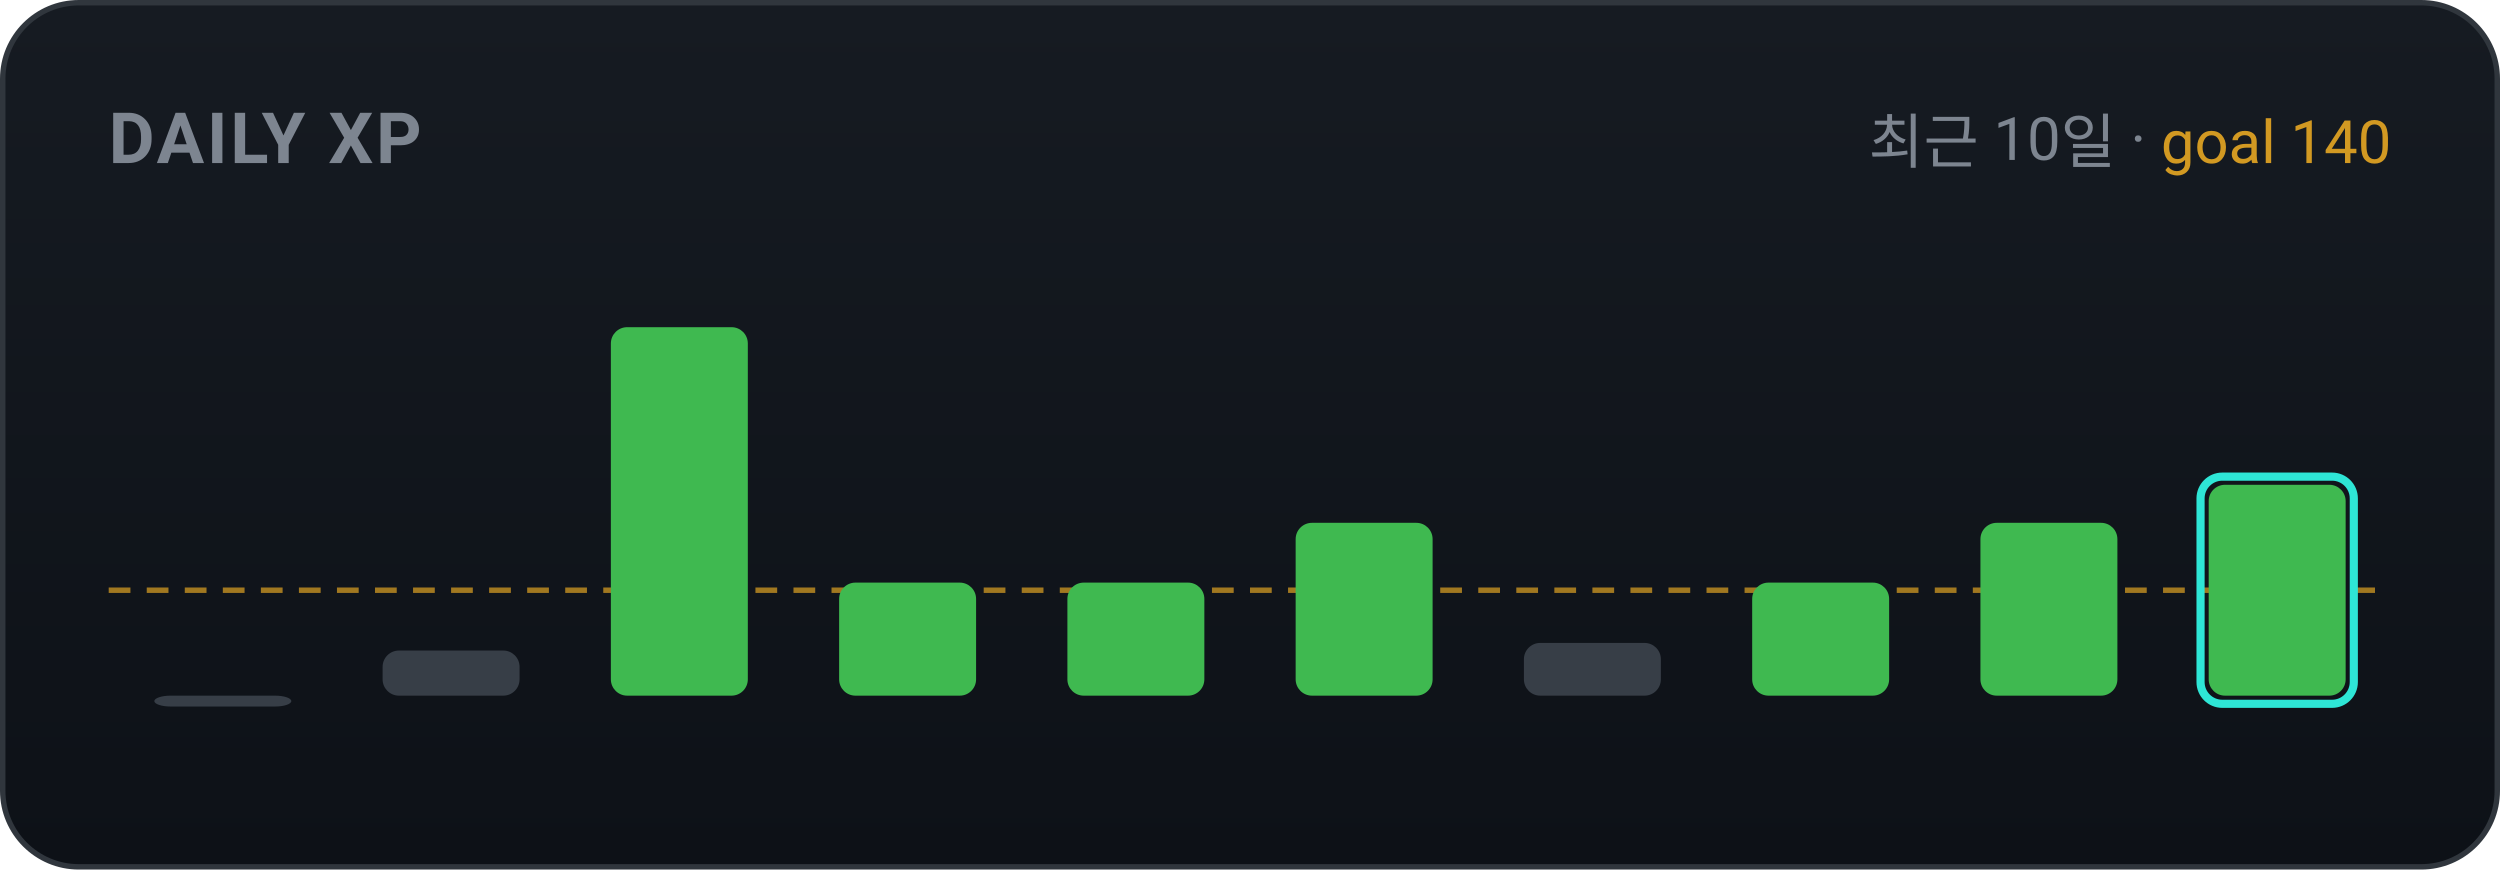
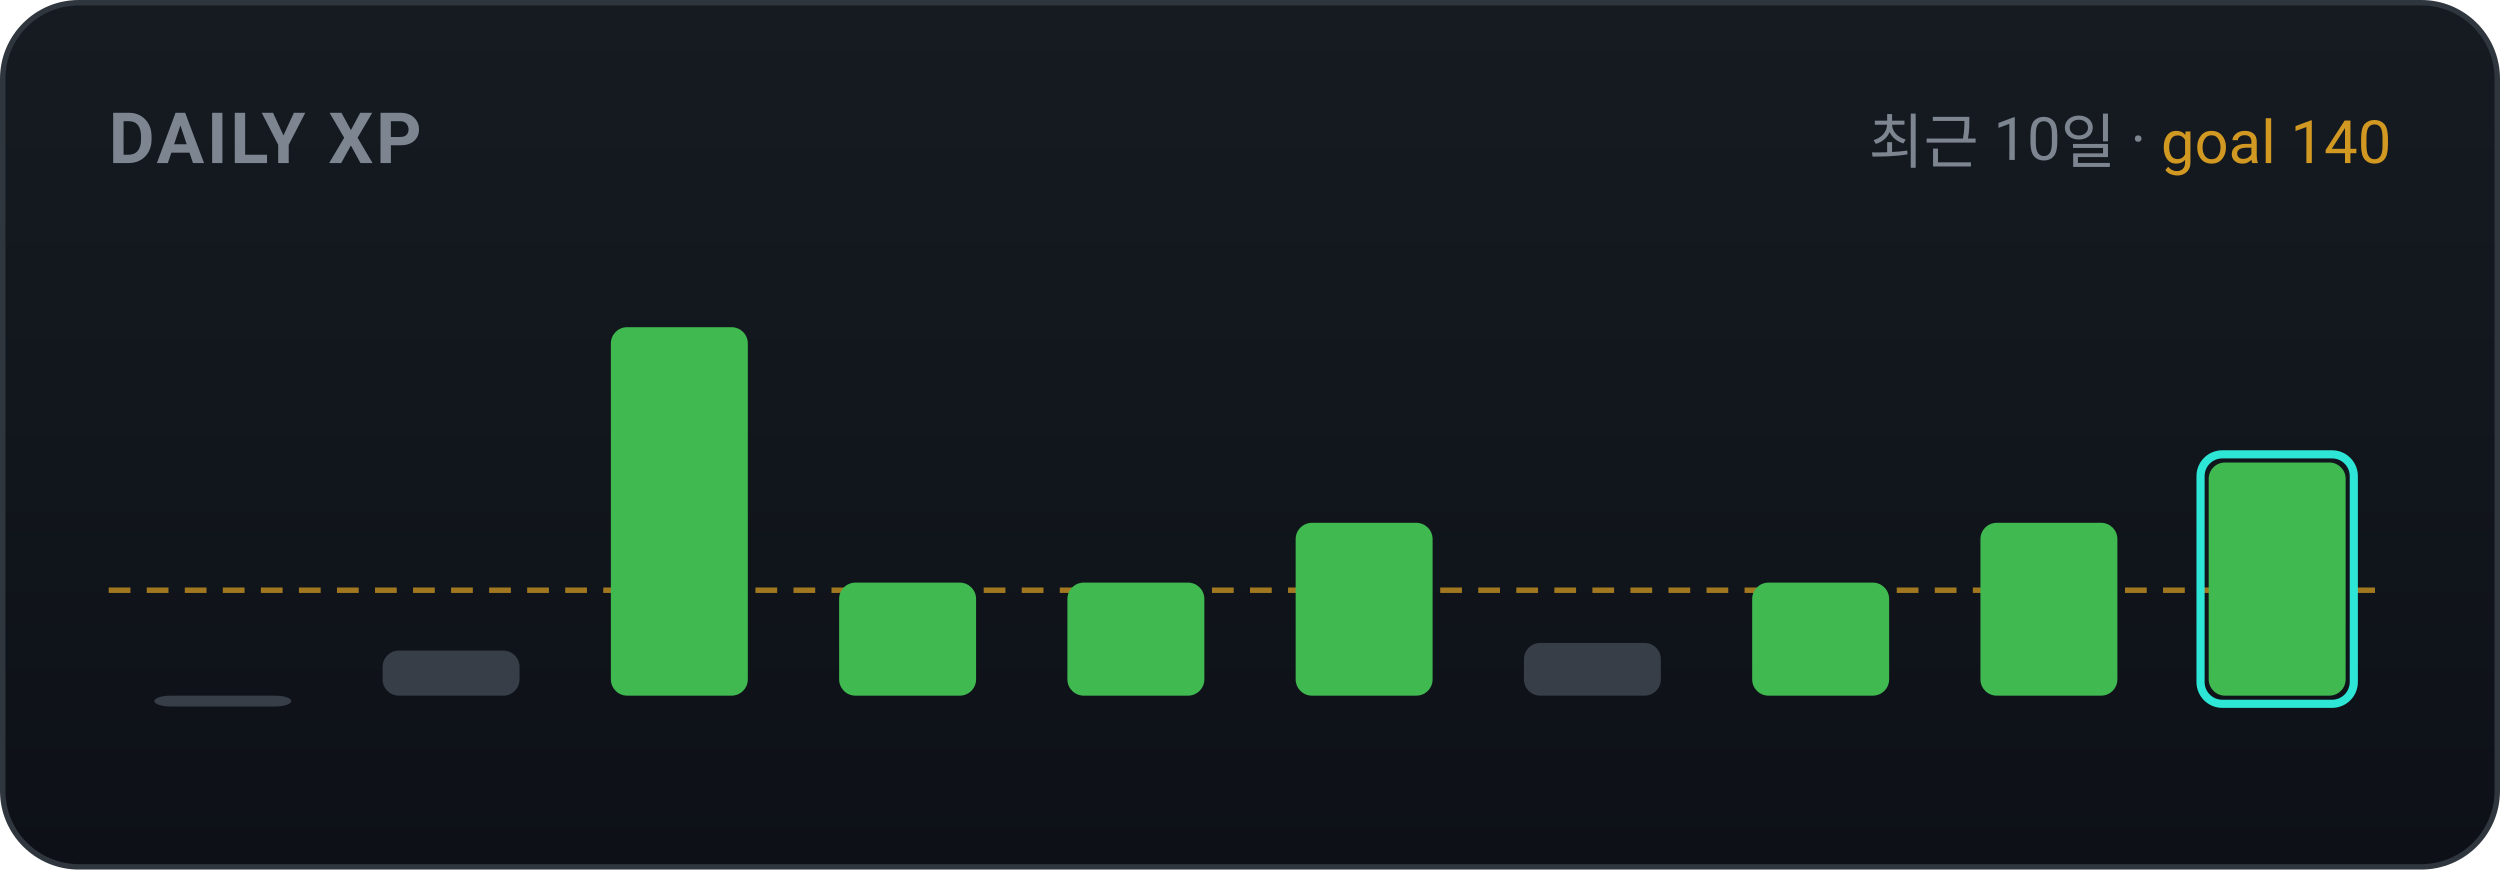
<svg xmlns="http://www.w3.org/2000/svg" width="460" height="160" viewBox="0 0 460 160" role="img" font-family="-apple-system,BlinkMacSystemFont,'Segoe UI',Roboto,'Apple SD Gothic Neo','Malgun Gothic',sans-serif">
  <defs>
    <linearGradient id="bgg" x1="0" y1="0" x2="0" y2="1">
      <stop offset="0" stop-color="#161b22" />
      <stop offset="1" stop-color="#0d1117" />
    </linearGradient>
  </defs>
  <rect x="0.5" y="0.5" width="459" height="159" rx="14" fill="url(#bgg)" stroke="#30363d" />
  <text x="20" y="30" font-family="-apple-system,BlinkMacSystemFont,'Segoe UI',Roboto,'Apple SD Gothic Neo','Malgun Gothic',sans-serif" font-size="13" font-weight="700" fill="#7d8590" letter-spacing="0.5">DAILY XP</text>
  <text x="440" y="30" text-anchor="end" font-size="11" fill="#7d8590">최근 10일 · <tspan fill="#d29922">goal 140</tspan>
  </text>
  <line x1="20" y1="108.6" x2="440" y2="108.6" stroke="#d29922" stroke-width="1" stroke-dasharray="4 3" opacity="0.75" />
  <rect x="28.4" y="128.0" width="25.2" height="2.0" rx="3" fill="#373e47" />
  <rect x="70.4" y="119.7" width="25.2" height="8.3" rx="3" fill="#373e47" />
  <rect x="112.4" y="60.2" width="25.2" height="67.8" rx="3" fill="#3fb950" />
  <rect x="154.4" y="107.2" width="25.2" height="20.8" rx="3" fill="#3fb950" />
  <rect x="196.4" y="107.2" width="25.2" height="20.8" rx="3" fill="#3fb950" />
  <rect x="238.4" y="96.2" width="25.2" height="31.8" rx="3" fill="#3fb950" />
  <rect x="280.4" y="118.3" width="25.2" height="9.7" rx="3" fill="#373e47" />
  <rect x="322.4" y="107.2" width="25.2" height="20.8" rx="3" fill="#3fb950" />
  <rect x="364.4" y="96.2" width="25.2" height="31.8" rx="3" fill="#3fb950" />
-   <rect x="406.4" y="89.2" width="25.2" height="38.8" rx="3" fill="#3fb950" />
-   <rect x="404.9" y="87.7" width="28.2" height="41.8" rx="4" fill="none" stroke="#2ee6d6" stroke-width="1.5" />
+   <rect x="406.4" y="85.1" width="25.2" height="42.9" rx="3" fill="#3fb950" />
+   <rect x="404.9" y="83.6" width="28.2" height="45.9" rx="4" fill="none" stroke="#2ee6d6" stroke-width="1.5" />
</svg>
